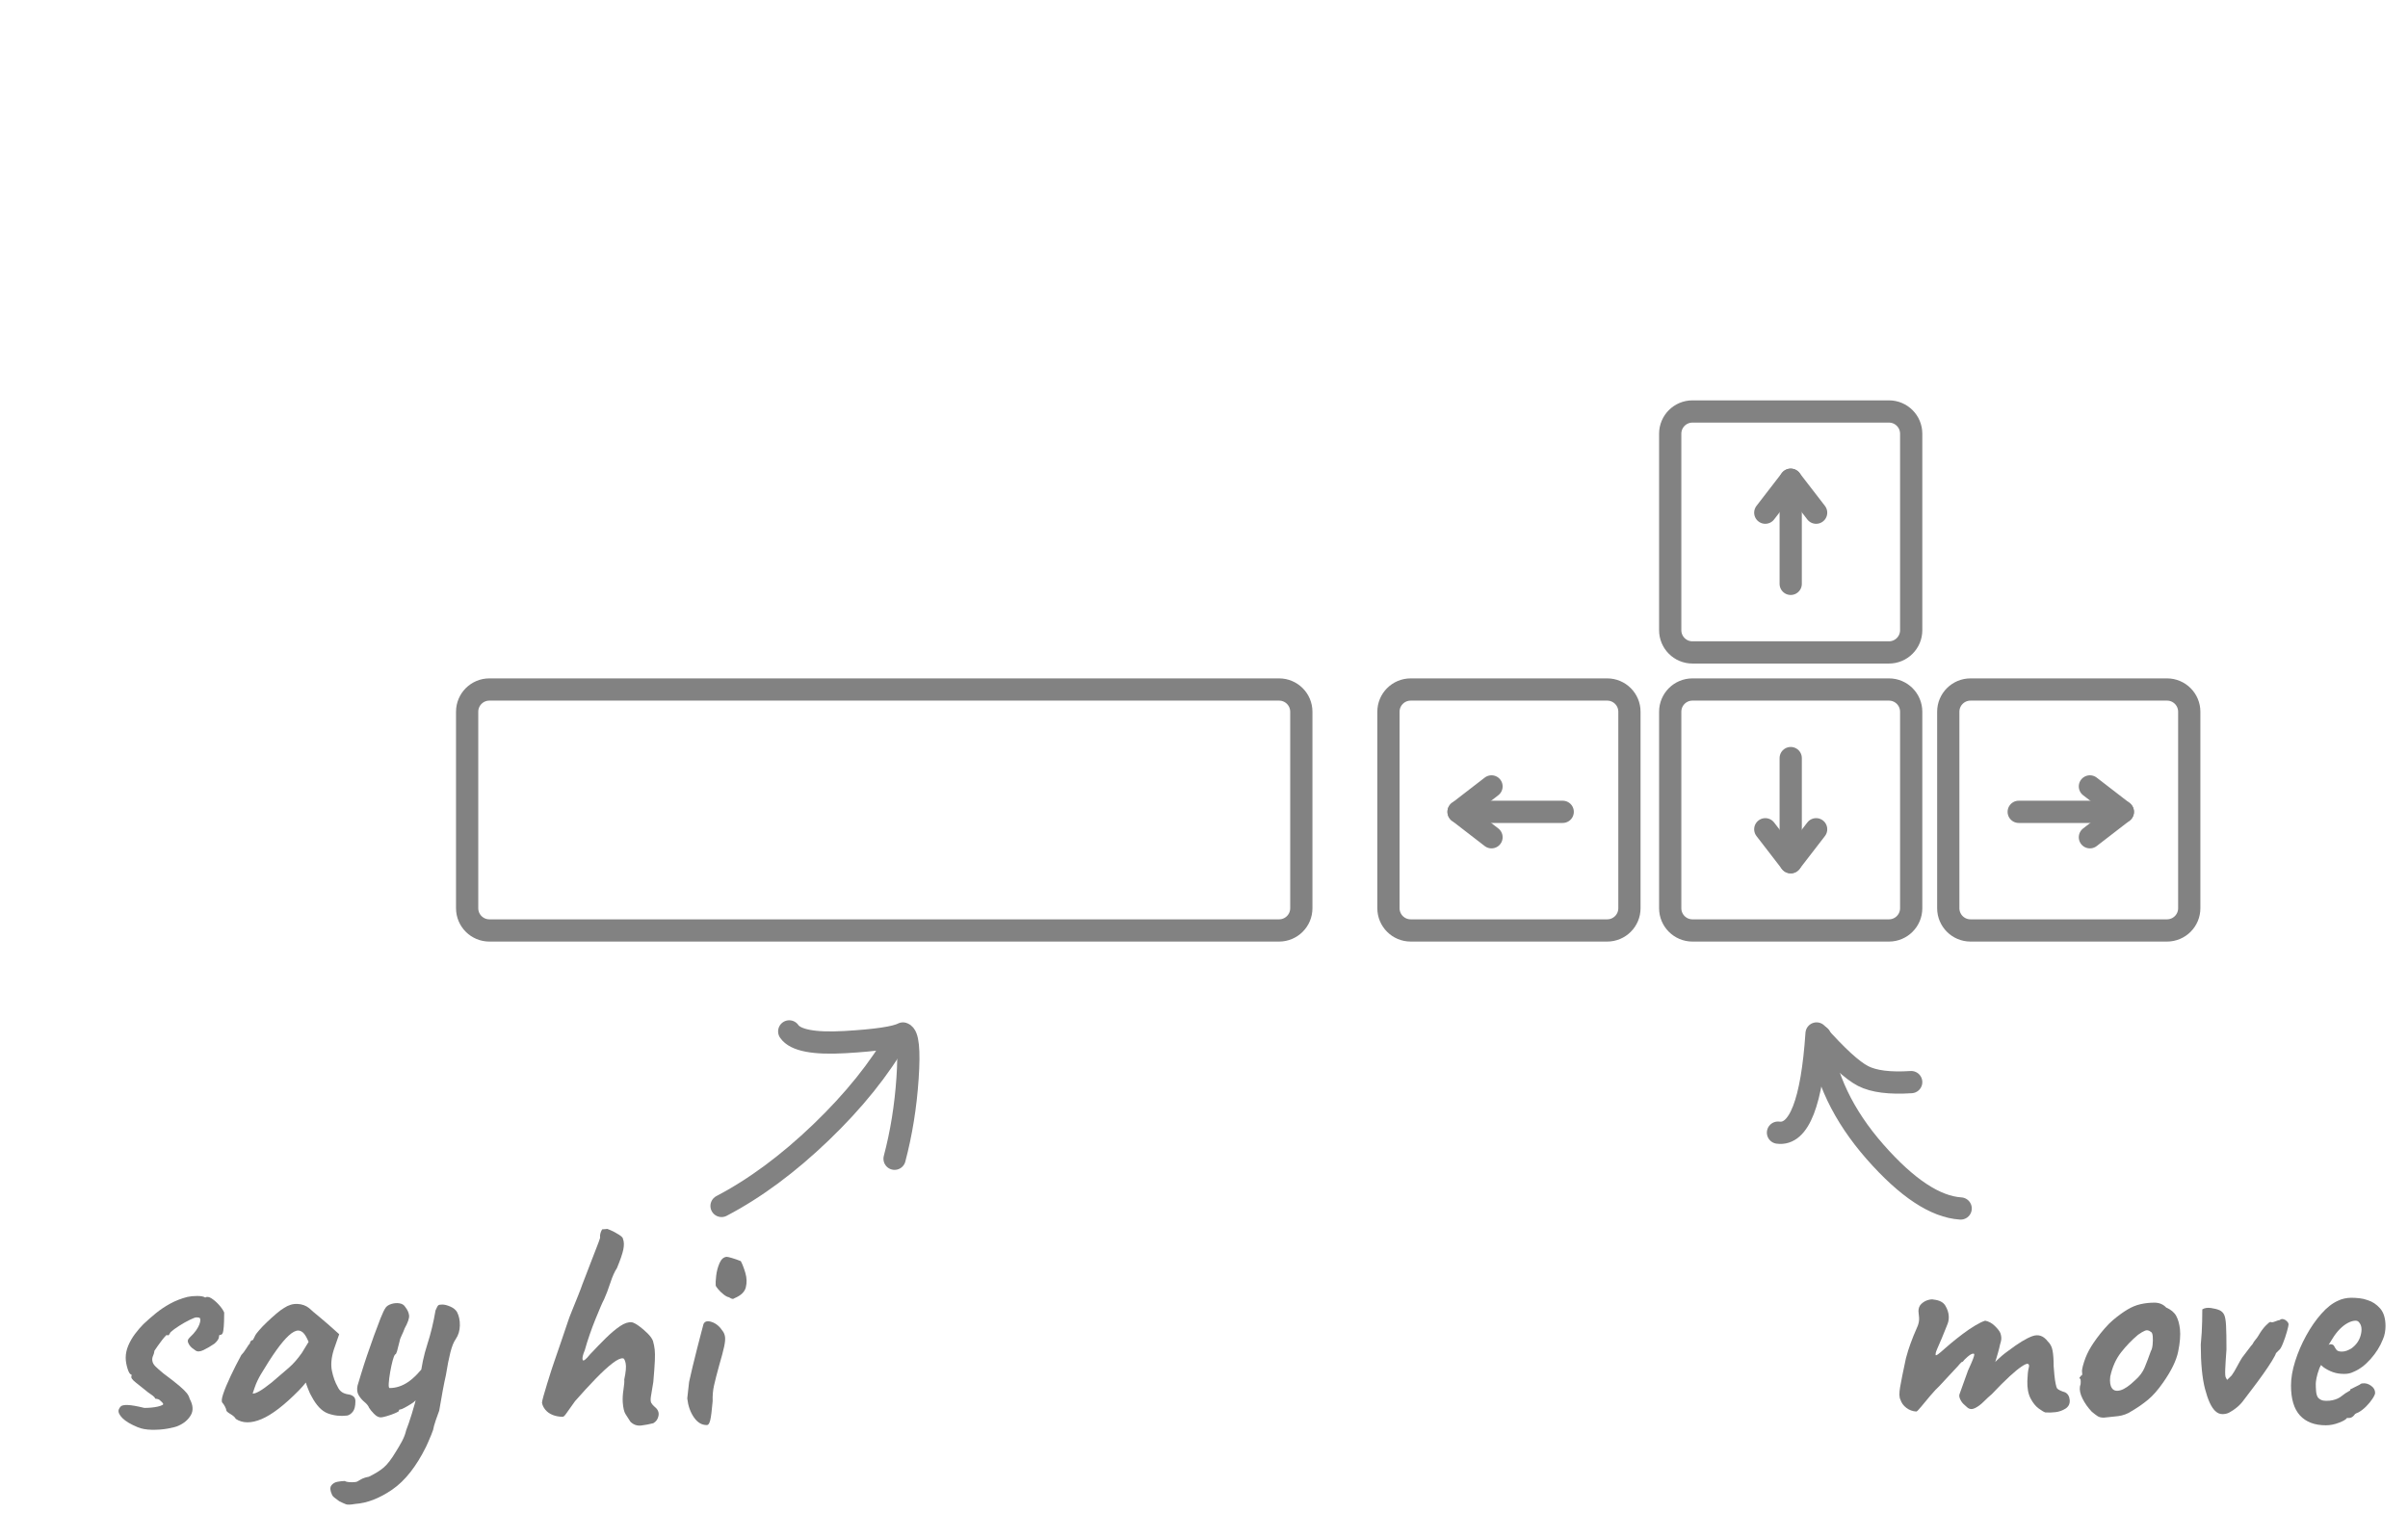
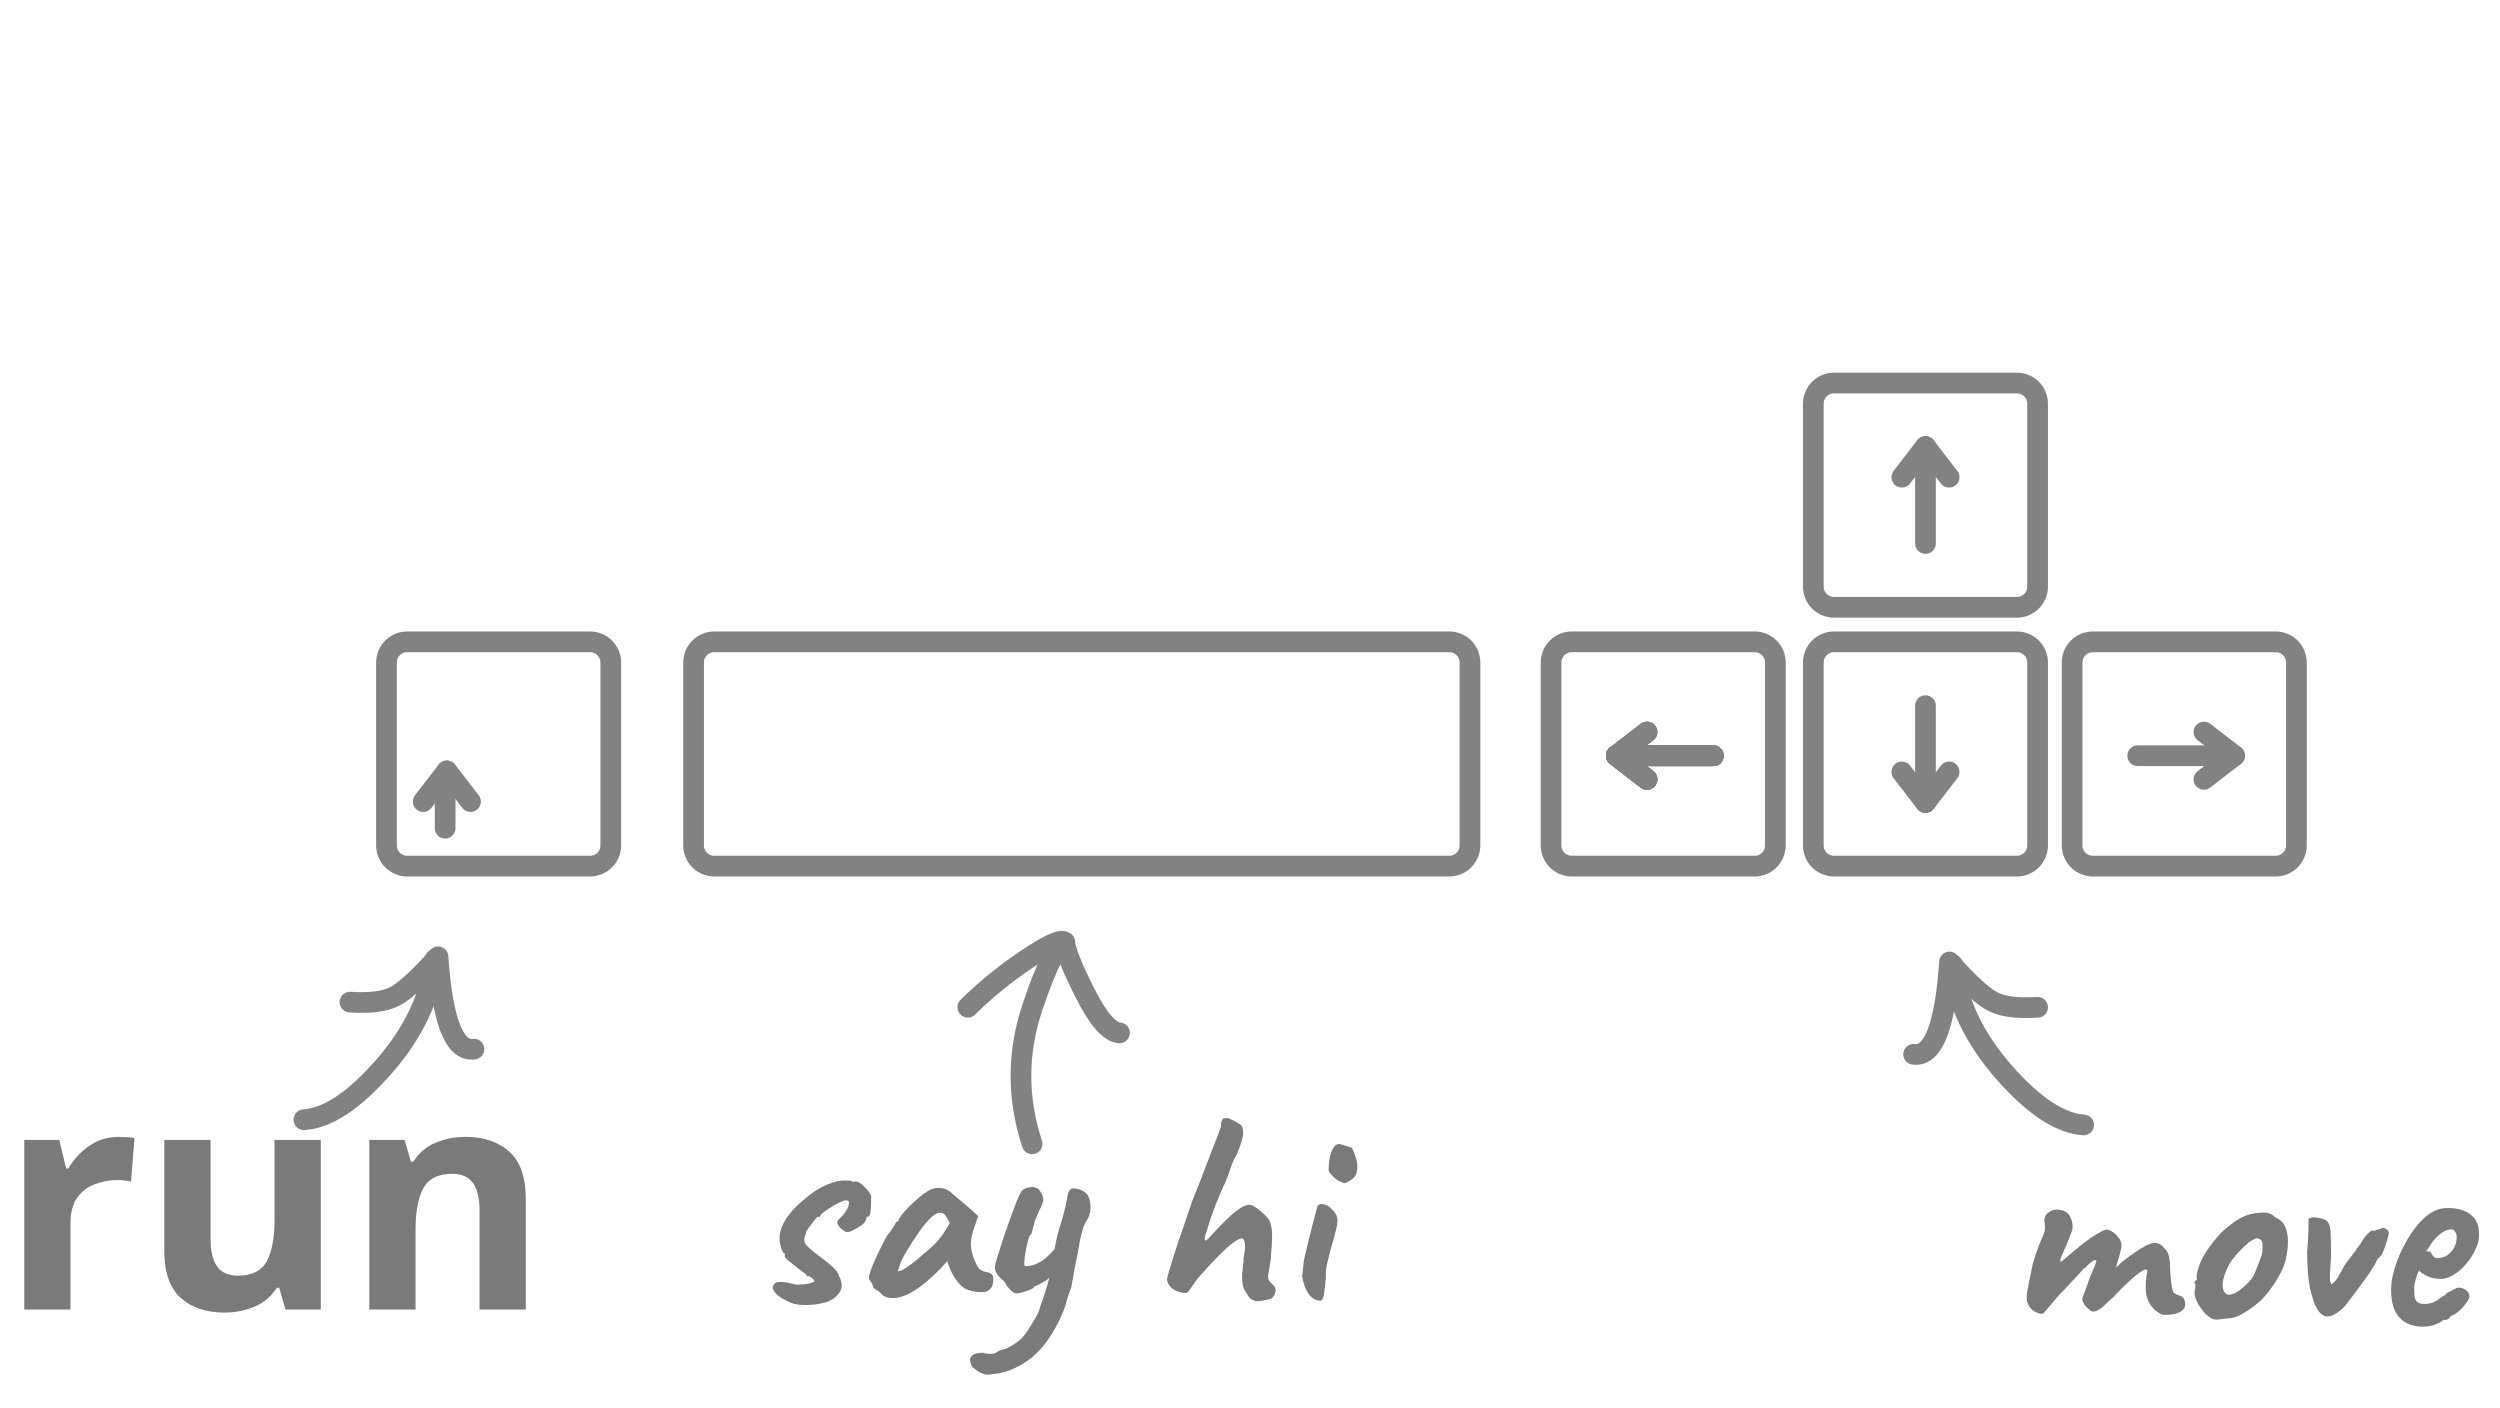
- <svg xmlns="http://www.w3.org/2000/svg" width="433px" height="272px" viewBox="0 0 433 272" version="1.1">
+ <svg xmlns="http://www.w3.org/2000/svg" width="483px" height="272px" viewBox="0 0 483 272" version="1.1">
  <g id="tutorial" stroke="none" stroke-width="1" fill="none" fill-rule="evenodd">
-     <g id="move" transform="translate(341.5467, 233.3883)" fill="#7A7A7A" fill-rule="nonzero">
+     <g id="move" transform="translate(391.5467, 233.3883)" fill="#7A7A7A" fill-rule="nonzero">
      <path d="M26.25,20.625 C25.993,20.552 25.59,20.313 25.04,19.91 C24.49,19.507 24.004,18.902 23.582,18.095 C23.161,17.288 22.968,16.243 23.005,14.96 C23.042,13.86 23.124,13.081 23.253,12.623 C23.381,12.164 23.317,11.917 23.06,11.88 C22.877,11.843 22.51,12.008 21.96,12.375 C21.41,12.742 20.695,13.328 19.815,14.135 C18.935,14.942 17.872,16.005 16.625,17.325 C16.185,17.692 15.699,18.141 15.168,18.672 C14.636,19.204 14.104,19.598 13.572,19.855 C13.041,20.112 12.573,20.057 12.17,19.69 L11.62,19.195 C11.363,18.975 11.143,18.682 10.96,18.315 C10.777,17.948 10.722,17.637 10.795,17.38 L12.335,13.09 C12.775,12.137 13.078,11.44 13.242,11 C13.408,10.56 13.481,10.285 13.463,10.175 C13.444,10.065 13.343,10.028 13.16,10.065 C12.94,10.102 12.628,10.294 12.225,10.643 C11.822,10.991 11.547,11.275 11.4,11.495 C11.253,11.495 11.061,11.642 10.822,11.935 C10.584,12.228 10.355,12.485 10.135,12.705 C9.915,12.925 9.53,13.338 8.98,13.943 C8.43,14.547 7.843,15.18 7.22,15.84 C6.743,16.28 6.193,16.867 5.57,17.6 C4.947,18.333 4.397,18.993 3.92,19.58 C3.443,20.167 3.15,20.46 3.04,20.46 C2.38,20.423 1.784,20.203 1.252,19.8 C0.721,19.397 0.363,18.902 0.18,18.315 C-0.04,17.912 -0.058,17.169 0.125,16.087 C0.308,15.006 0.657,13.273 1.17,10.89 C1.317,10.34 1.454,9.863 1.583,9.46 C1.711,9.057 1.848,8.653 1.995,8.25 C2.142,7.847 2.316,7.388 2.518,6.875 C2.719,6.362 2.985,5.738 3.315,5.005 C3.498,4.492 3.572,4.006 3.535,3.547 C3.498,3.089 3.462,2.713 3.425,2.42 C3.425,1.87 3.599,1.43 3.947,1.1 C4.296,0.77 4.69,0.541 5.13,0.412 C5.57,0.284 5.918,0.257 6.175,0.33 C7.202,0.44 7.898,0.807 8.265,1.43 C8.632,2.053 8.833,2.658 8.87,3.245 C8.907,3.795 8.833,4.29 8.65,4.73 C8.467,5.17 8.32,5.537 8.21,5.83 L7.605,7.315 C7.238,8.158 6.973,8.773 6.808,9.158 C6.643,9.543 6.551,9.799 6.532,9.928 C6.514,10.056 6.505,10.175 6.505,10.285 C6.542,10.395 6.707,10.34 7,10.12 C7.293,9.9 7.651,9.598 8.072,9.213 C8.494,8.828 8.888,8.488 9.255,8.195 C9.915,7.645 10.621,7.086 11.373,6.518 C12.124,5.949 12.867,5.445 13.6,5.005 C14.333,4.565 14.938,4.272 15.415,4.125 C16.038,4.235 16.616,4.547 17.148,5.06 C17.679,5.573 18.018,6.013 18.165,6.38 C18.348,6.93 18.376,7.425 18.247,7.865 C18.119,8.305 18.018,8.708 17.945,9.075 C17.908,9.222 17.835,9.497 17.725,9.9 C17.615,10.303 17.505,10.679 17.395,11.027 C17.285,11.376 17.23,11.55 17.23,11.55 C17.23,11.55 17.34,11.44 17.56,11.22 C17.78,11 18.073,10.734 18.44,10.422 C18.807,10.111 19.173,9.827 19.54,9.57 C21.373,8.177 22.831,7.287 23.913,6.902 C24.994,6.518 25.92,6.838 26.69,7.865 C27.13,8.268 27.414,8.818 27.543,9.515 C27.671,10.212 27.735,11.147 27.735,12.32 C27.772,12.797 27.817,13.328 27.872,13.915 C27.927,14.502 28.001,15.015 28.093,15.455 C28.184,15.895 28.267,16.17 28.34,16.28 C28.45,16.427 28.652,16.564 28.945,16.692 C29.238,16.821 29.513,16.922 29.77,16.995 C30.283,17.252 30.567,17.719 30.622,18.398 C30.677,19.076 30.412,19.598 29.825,19.965 C29.275,20.295 28.698,20.497 28.093,20.57 C27.488,20.643 26.873,20.662 26.25,20.625 Z" id="m" />
      <path d="M36.755,21.56 C36.278,21.56 35.903,21.468 35.627,21.285 C35.352,21.102 35.013,20.845 34.61,20.515 C33.913,19.782 33.354,18.993 32.932,18.15 C32.511,17.307 32.355,16.573 32.465,15.95 C32.575,15.657 32.621,15.373 32.602,15.098 C32.584,14.822 32.575,14.685 32.575,14.685 C32.392,14.502 32.337,14.383 32.41,14.328 C32.483,14.273 32.557,14.172 32.63,14.025 C32.85,14.025 32.923,13.823 32.85,13.42 C32.777,13.127 32.896,12.494 33.208,11.523 C33.519,10.551 33.95,9.625 34.5,8.745 C34.72,8.378 35.05,7.893 35.49,7.287 C35.93,6.683 36.416,6.077 36.947,5.473 C37.479,4.867 37.965,4.382 38.405,4.015 C39.322,3.245 40.174,2.622 40.962,2.145 C41.751,1.668 42.548,1.338 43.355,1.155 C44.162,0.972 44.996,0.88 45.858,0.88 C46.719,0.88 47.425,1.173 47.975,1.76 C48.818,2.127 49.414,2.622 49.763,3.245 C50.111,3.868 50.34,4.675 50.45,5.665 C50.56,6.765 50.45,8.113 50.12,9.707 C49.79,11.303 48.892,13.145 47.425,15.235 C46.508,16.555 45.61,17.582 44.73,18.315 C43.85,19.048 42.878,19.727 41.815,20.35 C41.045,20.863 40.22,21.175 39.34,21.285 C38.46,21.395 37.598,21.487 36.755,21.56 Z M42.365,14.85 C43.172,14.153 43.749,13.383 44.097,12.54 C44.446,11.697 44.822,10.707 45.225,9.57 C45.372,9.35 45.472,8.983 45.528,8.47 C45.583,7.957 45.592,7.452 45.555,6.957 C45.518,6.463 45.39,6.178 45.17,6.105 C44.84,5.848 44.51,5.784 44.18,5.912 C43.85,6.041 43.428,6.288 42.915,6.655 C41.815,7.572 40.797,8.626 39.862,9.818 C38.928,11.009 38.277,12.467 37.91,14.19 C37.8,15.107 37.901,15.794 38.212,16.253 C38.524,16.711 39.038,16.839 39.752,16.637 C40.468,16.436 41.338,15.84 42.365,14.85 Z" id="o" />
      <path d="M59.525,20.515 C59.158,20.772 58.709,20.909 58.178,20.927 C57.646,20.946 57.178,20.753 56.775,20.35 C56.078,19.69 55.473,18.379 54.96,16.418 C54.447,14.456 54.19,11.788 54.19,8.415 C54.337,6.912 54.419,5.518 54.438,4.235 C54.456,2.952 54.465,2.237 54.465,2.09 C54.868,1.833 55.391,1.751 56.032,1.843 C56.674,1.934 57.197,2.072 57.6,2.255 C57.967,2.438 58.236,2.713 58.407,3.08 C58.578,3.447 58.688,4.098 58.737,5.032 C58.786,5.968 58.81,7.388 58.81,9.295 C58.7,10.762 58.627,11.935 58.59,12.815 C58.553,13.695 58.59,14.208 58.7,14.355 C58.847,14.612 58.92,14.749 58.92,14.768 C58.92,14.786 59.195,14.52 59.745,13.97 C60.038,13.567 60.359,13.035 60.708,12.375 C61.056,11.715 61.358,11.183 61.615,10.78 C62.018,10.267 62.394,9.772 62.742,9.295 C63.091,8.818 63.338,8.507 63.485,8.36 C63.632,8.067 63.815,7.792 64.035,7.535 C64.255,7.278 64.438,7.022 64.585,6.765 C64.988,6.068 65.41,5.491 65.85,5.032 C66.29,4.574 66.583,4.345 66.73,4.345 C66.877,4.455 67.152,4.428 67.555,4.263 C67.958,4.098 68.233,4.015 68.38,4.015 C68.637,3.758 68.985,3.758 69.425,4.015 C69.572,4.125 69.7,4.244 69.81,4.372 C69.92,4.501 69.975,4.638 69.975,4.785 C69.975,4.968 69.874,5.418 69.672,6.133 C69.471,6.848 69.233,7.544 68.957,8.223 C68.683,8.901 68.453,9.295 68.27,9.405 C68.27,9.405 68.215,9.46 68.105,9.57 C67.995,9.68 67.867,9.808 67.72,9.955 C67.647,10.212 67.401,10.681 66.983,11.364 C66.564,12.046 66.051,12.816 65.443,13.674 C64.834,14.531 64.218,15.369 63.595,16.186 C62.972,17.004 62.422,17.728 61.945,18.36 C61.578,18.88 61.157,19.332 60.68,19.718 C60.203,20.102 59.818,20.368 59.525,20.515 Z" id="v" />
      <path d="M76.685,22.935 C74.668,22.935 73.119,22.348 72.037,21.175 C70.956,20.002 70.415,18.205 70.415,15.785 C70.415,14.465 70.662,13.017 71.157,11.44 C71.653,9.863 72.312,8.323 73.138,6.82 C73.963,5.317 74.87,4.006 75.86,2.888 C76.85,1.769 77.84,0.99 78.83,0.55 C79.197,0.367 79.591,0.229 80.013,0.138 C80.434,0.046 80.847,0 81.25,0 C81.69,0 82.176,0.028 82.707,0.083 C83.239,0.138 83.743,0.257 84.22,0.44 C85.063,0.697 85.806,1.192 86.448,1.925 C87.089,2.658 87.41,3.722 87.41,5.115 C87.41,5.482 87.373,5.876 87.3,6.298 C87.227,6.719 87.098,7.132 86.915,7.535 C86.438,8.745 85.714,9.9 84.743,11 C83.771,12.1 82.753,12.87 81.69,13.31 C81.397,13.457 81.112,13.557 80.838,13.613 C80.562,13.668 80.278,13.695 79.985,13.695 C79.215,13.695 78.528,13.585 77.922,13.365 C77.317,13.145 76.758,12.852 76.245,12.485 L75.805,12.1 L75.53,12.65 C75.273,13.347 75.099,13.933 75.007,14.41 C74.916,14.887 74.87,15.235 74.87,15.455 C74.87,15.895 74.888,16.344 74.925,16.802 C74.962,17.261 75.072,17.637 75.255,17.93 C75.402,18.113 75.594,18.26 75.832,18.37 C76.071,18.48 76.373,18.535 76.74,18.535 C76.96,18.535 77.171,18.526 77.373,18.508 C77.574,18.489 77.748,18.462 77.895,18.425 C78.555,18.278 79.096,18.031 79.517,17.683 C79.939,17.334 80.388,17.032 80.865,16.775 L81.085,16.665 L81.03,16.5 C81.653,16.17 82.075,15.959 82.295,15.867 C82.515,15.776 82.68,15.693 82.79,15.62 C82.937,15.473 83.102,15.4 83.285,15.4 C83.798,15.327 84.302,15.464 84.797,15.812 C85.293,16.161 85.54,16.592 85.54,17.105 C85.54,17.325 85.384,17.673 85.073,18.15 C84.761,18.627 84.376,19.094 83.918,19.552 C83.459,20.011 82.992,20.368 82.515,20.625 C82.405,20.662 82.295,20.707 82.185,20.762 C82.075,20.817 81.965,20.882 81.855,20.955 L81.91,20.955 C81.58,21.395 81.25,21.615 80.92,21.615 L80.48,21.615 C80.333,21.872 79.857,22.156 79.05,22.468 C78.243,22.779 77.455,22.935 76.685,22.935 Z M79.545,9.68 C79.875,9.68 80.177,9.625 80.453,9.515 C80.728,9.405 80.993,9.277 81.25,9.13 C82.13,8.507 82.698,7.7 82.955,6.71 C83.212,5.72 83.12,4.968 82.68,4.455 C82.607,4.345 82.515,4.263 82.405,4.207 C82.295,4.152 82.167,4.125 82.02,4.125 C81.617,4.125 81.168,4.253 80.672,4.51 C80.177,4.767 79.692,5.133 79.215,5.61 C78.738,6.087 78.298,6.655 77.895,7.315 L77.18,8.47 C77.253,8.433 77.317,8.406 77.373,8.387 C77.427,8.369 77.473,8.36 77.51,8.36 C77.84,8.36 78.06,8.47 78.17,8.69 C78.28,8.91 78.418,9.13 78.582,9.35 C78.748,9.57 79.068,9.68 79.545,9.68 Z" id="e" />
    </g>
-     <g id="say-hi" transform="translate(21.31158, 220.9958)" fill="#7A7A7A" fill-rule="nonzero">
+     <g id="say-hi" transform="translate(149.3116, 215.9958)" fill="#7A7A7A" fill-rule="nonzero">
      <path d="M3.437,35.667 C2.19,35.154 1.283,34.613 0.714,34.045 C0.146,33.477 -0.083,32.972 0.027,32.532 C0.1,32.312 0.228,32.111 0.412,31.927 C0.595,31.744 1.008,31.662 1.649,31.68 C2.291,31.698 3.29,31.872 4.647,32.203 C5.05,32.203 5.453,32.184 5.857,32.148 C6.26,32.111 6.636,32.056 6.984,31.983 C7.333,31.909 7.617,31.817 7.837,31.707 C8.02,31.634 8.075,31.533 8.002,31.405 C7.928,31.277 7.8,31.139 7.617,30.992 C7.47,30.809 7.305,30.69 7.122,30.635 C6.938,30.58 6.773,30.552 6.627,30.552 C6.553,30.369 6.398,30.186 6.159,30.003 C5.921,29.819 5.637,29.617 5.307,29.398 C4.5,28.738 3.767,28.151 3.107,27.637 C2.447,27.124 2.19,26.739 2.337,26.483 C2.337,26.336 2.337,26.253 2.337,26.235 C2.337,26.217 2.337,26.207 2.337,26.207 C2.08,26.207 1.842,25.85 1.622,25.135 C1.402,24.42 1.292,23.769 1.292,23.183 C1.292,22.449 1.448,21.716 1.759,20.983 C2.071,20.249 2.474,19.552 2.969,18.892 C3.464,18.233 3.968,17.646 4.482,17.133 C5.178,16.473 5.921,15.822 6.709,15.18 C7.498,14.538 8.359,13.961 9.294,13.447 C10.229,12.934 11.265,12.531 12.402,12.238 C12.915,12.127 13.502,12.072 14.162,12.072 C14.822,12.072 15.298,12.164 15.592,12.348 C15.885,12.164 16.252,12.21 16.692,12.485 C17.132,12.76 17.572,13.136 18.012,13.613 C18.452,14.089 18.782,14.566 19.002,15.043 C19.002,15.482 18.993,16.023 18.974,16.665 C18.956,17.307 18.91,17.866 18.837,18.343 C18.763,18.819 18.598,19.058 18.342,19.058 C18.342,19.058 18.296,19.067 18.204,19.085 C18.113,19.103 18.067,19.204 18.067,19.387 C18.067,19.754 17.792,20.176 17.242,20.652 C16.545,21.129 15.885,21.514 15.262,21.808 C14.638,22.101 14.162,22.119 13.832,21.863 C13.612,21.716 13.41,21.569 13.227,21.422 C13.043,21.276 12.878,21.093 12.732,20.872 C12.732,20.872 12.686,20.79 12.594,20.625 C12.503,20.46 12.457,20.304 12.457,20.157 C12.457,20.011 12.512,19.873 12.622,19.745 C12.732,19.617 12.787,19.552 12.787,19.552 C13.3,19.076 13.694,18.636 13.969,18.233 C14.244,17.829 14.437,17.472 14.547,17.16 C14.657,16.848 14.712,16.601 14.712,16.418 C14.712,16.198 14.666,16.06 14.574,16.005 C14.483,15.95 14.29,15.922 13.997,15.922 C13.813,15.922 13.419,16.069 12.814,16.363 C12.209,16.656 11.577,17.013 10.917,17.435 C10.257,17.857 9.743,18.233 9.377,18.562 C9.23,18.819 9.129,18.984 9.074,19.058 C9.019,19.131 8.918,19.168 8.772,19.168 C8.772,19.021 8.68,19.039 8.497,19.223 C8.313,19.406 8.093,19.663 7.837,19.992 C7.58,20.323 7.323,20.671 7.067,21.038 C6.81,21.404 6.608,21.698 6.462,21.918 C6.425,22.247 6.343,22.55 6.214,22.825 C6.086,23.1 6.04,23.384 6.077,23.677 C6.113,24.044 6.297,24.392 6.627,24.723 C6.957,25.052 7.433,25.474 8.057,25.988 C9.34,26.941 10.303,27.692 10.944,28.242 C11.586,28.793 12.035,29.233 12.292,29.562 C12.548,29.892 12.713,30.223 12.787,30.552 C13.41,31.689 13.483,32.67 13.007,33.495 C12.53,34.32 11.797,34.953 10.807,35.392 C10.44,35.576 9.798,35.75 8.882,35.915 C7.965,36.08 7.003,36.153 5.994,36.135 C4.986,36.117 4.133,35.961 3.437,35.667 Z" id="s" />
      <path d="M21.092,34.182 C20.945,33.889 20.624,33.596 20.129,33.303 C19.634,33.009 19.387,32.789 19.387,32.642 C19.387,32.496 19.304,32.267 19.139,31.955 C18.974,31.643 18.818,31.414 18.672,31.267 C18.488,31.047 18.543,30.507 18.837,29.645 C19.13,28.783 19.57,27.729 20.157,26.483 C20.743,25.236 21.385,23.971 22.082,22.688 C22.375,22.394 22.668,22.009 22.962,21.532 C23.255,21.056 23.475,20.744 23.622,20.598 C23.622,20.451 23.677,20.313 23.787,20.185 C23.897,20.057 24.025,19.992 24.172,19.992 L24.612,19.113 C24.685,18.966 24.911,18.672 25.289,18.233 C25.666,17.793 26.134,17.307 26.691,16.775 C27.248,16.243 27.809,15.737 28.372,15.257 C28.936,14.777 29.406,14.431 29.782,14.217 C30.552,13.704 31.349,13.466 32.174,13.502 C32.999,13.539 33.705,13.796 34.292,14.273 C34.402,14.383 34.649,14.602 35.034,14.932 C35.419,15.262 35.859,15.629 36.354,16.032 C36.849,16.436 37.28,16.802 37.647,17.133 L39.682,18.948 L38.724,21.698 C38.262,23.164 38.146,24.448 38.376,25.547 C38.605,26.648 38.948,27.601 39.407,28.407 C39.59,28.811 39.838,29.122 40.149,29.343 C40.461,29.562 40.873,29.709 41.387,29.782 C41.68,29.819 41.955,29.929 42.212,30.113 C42.468,30.296 42.597,30.589 42.597,30.992 C42.597,31.872 42.441,32.505 42.129,32.89 C41.818,33.275 41.478,33.504 41.112,33.578 C39.902,33.724 38.747,33.596 37.647,33.193 C36.547,32.789 35.557,31.744 34.677,30.058 C34.53,29.837 34.338,29.425 34.099,28.82 C33.861,28.215 33.723,27.821 33.687,27.637 C33.54,27.821 33.348,28.05 33.109,28.325 C32.871,28.6 32.642,28.848 32.422,29.067 C29.818,31.707 27.586,33.422 25.726,34.21 C23.865,34.998 22.32,34.989 21.092,34.182 Z M24.117,29.617 C24.373,29.654 24.777,29.517 25.327,29.205 C25.877,28.893 26.61,28.371 27.527,27.637 C28.773,26.574 29.8,25.694 30.607,24.997 C31.413,24.301 32.202,23.402 32.972,22.302 L34.182,20.323 C33.815,19.479 33.485,18.929 33.192,18.672 C32.898,18.416 32.605,18.288 32.312,18.288 C31.835,18.288 31.267,18.59 30.607,19.195 C29.947,19.8 29.204,20.68 28.379,21.835 C27.554,22.99 26.628,24.429 25.602,26.152 C25.125,26.959 24.758,27.738 24.502,28.49 C24.245,29.242 24.117,29.617 24.117,29.617 Z" id="a" />
      <path d="M42.542,49.472 C41.735,49.619 41.185,49.638 40.892,49.528 C40.598,49.417 40.195,49.234 39.682,48.977 C39.278,48.684 38.985,48.464 38.802,48.318 C38.618,48.171 38.49,48.024 38.417,47.877 C38.05,47.108 37.995,46.539 38.252,46.172 C38.508,45.806 38.884,45.577 39.379,45.485 C39.874,45.393 40.305,45.347 40.672,45.347 C40.928,45.494 41.359,45.568 41.964,45.568 C42.569,45.568 42.945,45.494 43.092,45.347 C43.092,45.347 43.266,45.247 43.614,45.045 C43.963,44.843 44.43,44.688 45.017,44.578 C46.153,44.028 47.052,43.468 47.712,42.9 C48.372,42.332 49.105,41.369 49.912,40.013 C50.242,39.499 50.59,38.903 50.957,38.225 C51.323,37.547 51.58,36.877 51.727,36.218 C52.02,35.484 52.359,34.494 52.744,33.248 C53.129,32.001 53.468,30.763 53.762,29.535 C54.055,28.307 54.22,27.381 54.257,26.758 C54.477,24.704 54.898,22.715 55.522,20.79 C56.145,18.865 56.64,16.821 57.007,14.658 C57.227,14.144 57.392,13.842 57.502,13.75 C57.612,13.658 57.85,13.613 58.217,13.613 C58.62,13.613 59.097,13.732 59.647,13.97 C60.197,14.208 60.6,14.529 60.857,14.932 C61.223,15.629 61.398,16.445 61.379,17.38 C61.361,18.315 61.113,19.131 60.637,19.828 C60.27,20.341 59.949,21.138 59.674,22.22 C59.399,23.302 59.133,24.649 58.877,26.262 C58.693,27.069 58.501,28.013 58.299,29.095 C58.098,30.177 57.887,31.378 57.667,32.697 C57.52,33.064 57.318,33.623 57.062,34.375 C56.805,35.127 56.64,35.722 56.567,36.163 C56.53,36.309 56.42,36.602 56.237,37.042 C56.053,37.483 55.87,37.913 55.687,38.335 C55.503,38.757 55.375,39.041 55.302,39.188 C53.542,42.744 51.516,45.311 49.224,46.888 C46.933,48.464 44.705,49.326 42.542,49.472 Z M47.162,33.907 C46.758,33.907 46.346,33.688 45.924,33.248 C45.503,32.807 45.218,32.459 45.072,32.203 C44.925,31.836 44.65,31.488 44.247,31.157 C43.843,30.828 43.495,30.424 43.202,29.948 C42.908,29.471 42.835,28.884 42.982,28.188 C43.128,27.711 43.348,26.987 43.642,26.015 C43.935,25.043 44.283,23.962 44.687,22.77 C45.09,21.578 45.504,20.399 45.929,19.231 C46.353,18.063 46.747,17.018 47.111,16.096 C47.475,15.174 47.785,14.529 48.042,14.162 C48.262,13.869 48.61,13.649 49.087,13.502 C49.563,13.356 50.04,13.319 50.517,13.393 C50.993,13.466 51.342,13.686 51.562,14.053 C51.965,14.566 52.194,15.07 52.249,15.565 C52.304,16.06 52.038,16.839 51.452,17.902 C51.305,18.306 51.122,18.737 50.902,19.195 C50.682,19.653 50.572,19.956 50.572,20.102 C50.535,20.176 50.471,20.423 50.379,20.845 C50.288,21.267 50.187,21.661 50.077,22.027 C49.967,22.394 49.857,22.578 49.747,22.578 C49.6,22.724 49.445,23.108 49.282,23.728 C49.119,24.349 48.973,25.036 48.842,25.791 C48.712,26.545 48.628,27.207 48.592,27.775 C48.555,28.343 48.61,28.628 48.757,28.628 C49.893,28.628 50.993,28.27 52.057,27.555 C53.12,26.84 54.275,25.639 55.522,23.953 L56.017,29.122 C55.503,29.379 55.027,29.645 54.587,29.92 C54.147,30.195 53.743,30.516 53.377,30.883 C53.267,31.029 53.01,31.231 52.607,31.488 C52.203,31.744 51.809,31.973 51.424,32.175 C51.039,32.377 50.792,32.477 50.682,32.477 C50.682,32.477 50.636,32.487 50.544,32.505 C50.453,32.523 50.407,32.606 50.407,32.752 C50.407,32.826 50.168,32.963 49.692,33.165 C49.215,33.367 48.72,33.541 48.207,33.688 C47.693,33.834 47.345,33.907 47.162,33.907 Z" id="y" />
      <path d="M96.167,34.953 C95.47,35.136 94.746,35.273 93.994,35.365 C93.243,35.457 92.592,35.227 92.042,34.678 C91.712,34.164 91.418,33.706 91.162,33.303 C90.905,32.899 90.74,32.184 90.667,31.157 C90.63,30.461 90.676,29.7 90.804,28.875 C90.933,28.05 90.978,27.454 90.942,27.087 C91.235,25.731 91.318,24.759 91.189,24.172 C91.061,23.586 90.905,23.293 90.722,23.293 C90.318,23.219 89.686,23.512 88.824,24.172 C87.963,24.832 86.954,25.758 85.799,26.95 C84.644,28.142 83.407,29.489 82.087,30.992 C81.39,31.946 80.888,32.652 80.58,33.11 C80.272,33.568 80.041,33.797 79.887,33.797 C79.227,33.797 78.622,33.688 78.072,33.468 C77.522,33.248 77.082,32.936 76.752,32.532 C76.422,32.129 76.22,31.707 76.147,31.267 C76.147,31.121 76.235,30.727 76.411,30.085 C76.586,29.443 76.806,28.701 77.071,27.858 C77.335,27.014 77.581,26.226 77.811,25.492 C78.04,24.759 78.212,24.246 78.326,23.953 C78.67,22.999 79.071,21.835 79.529,20.46 C79.988,19.085 80.4,17.866 80.767,16.802 C80.913,16.326 81.17,15.638 81.537,14.74 C81.903,13.842 82.27,12.934 82.637,12.018 C83.003,11.101 83.26,10.422 83.407,9.982 C83.517,9.689 83.718,9.167 84.012,8.415 C84.305,7.663 84.626,6.829 84.974,5.912 C85.323,4.996 85.653,4.143 85.964,3.355 C86.276,2.567 86.487,1.989 86.597,1.623 C86.56,1.292 86.588,0.99 86.679,0.715 C86.771,0.44 86.872,0.229 86.982,0.083 C87.128,0.083 87.293,0.073 87.477,0.055 C87.66,0.037 87.752,0.028 87.752,0.028 C87.752,-0.046 87.999,0.028 88.494,0.247 C88.989,0.468 89.484,0.733 89.979,1.045 C90.474,1.357 90.722,1.623 90.722,1.843 C90.905,2.319 90.923,2.933 90.777,3.685 C90.63,4.437 90.245,5.564 89.622,7.067 C89.218,7.654 88.824,8.534 88.439,9.707 C88.054,10.881 87.678,11.871 87.312,12.678 C87.165,12.934 86.955,13.383 86.683,14.023 C86.41,14.663 86.098,15.415 85.748,16.278 C85.397,17.141 85.057,18.049 84.727,19.003 C84.397,19.956 84.103,20.891 83.847,21.808 C83.48,22.688 83.352,23.274 83.462,23.567 C83.572,23.861 84.012,23.531 84.782,22.578 C85.808,21.477 86.771,20.488 87.669,19.608 C88.568,18.727 89.411,18.022 90.199,17.49 C90.988,16.958 91.693,16.729 92.317,16.802 C92.647,16.876 93.075,17.104 93.601,17.487 C94.127,17.869 94.64,18.309 95.141,18.807 C95.641,19.304 95.965,19.764 96.112,20.188 C96.258,20.718 96.359,21.221 96.414,21.698 C96.469,22.174 96.478,22.843 96.442,23.705 C96.405,24.567 96.313,25.841 96.167,27.527 C95.947,28.774 95.8,29.663 95.727,30.195 C95.653,30.727 95.681,31.102 95.809,31.323 C95.938,31.543 96.148,31.781 96.442,32.038 C96.992,32.477 97.212,33 97.102,33.605 C96.992,34.21 96.68,34.659 96.167,34.953 Z" id="h" />
      <path d="M105.737,35.282 C104.857,35.282 104.096,34.815 103.454,33.88 C102.813,32.945 102.418,31.817 102.272,30.497 C102.308,30.204 102.354,29.782 102.409,29.233 C102.464,28.683 102.528,28.114 102.602,27.527 C102.748,26.831 102.955,25.933 103.22,24.834 C103.486,23.735 103.761,22.625 104.045,21.506 C104.33,20.387 104.582,19.415 104.802,18.59 C105.022,17.765 105.15,17.279 105.187,17.133 C105.407,16.619 105.902,16.491 106.672,16.747 C107.442,17.004 108.102,17.554 108.652,18.398 C108.872,18.691 109.009,19.039 109.064,19.442 C109.119,19.846 109.064,20.433 108.899,21.203 C108.734,21.973 108.432,23.109 107.992,24.613 C107.588,26.079 107.286,27.262 107.084,28.16 C106.883,29.058 106.8,30.003 106.837,30.992 C106.69,32.679 106.543,33.825 106.397,34.43 C106.25,35.035 106.03,35.319 105.737,35.282 Z M110.797,12.457 C110.65,12.568 110.513,12.613 110.384,12.595 C110.256,12.577 110.045,12.477 109.752,12.297 C109.495,12.261 109.174,12.091 108.789,11.786 C108.404,11.482 108.074,11.16 107.799,10.82 C107.524,10.48 107.387,10.274 107.387,10.203 C107.35,9.836 107.378,9.249 107.469,8.443 C107.561,7.636 107.763,6.875 108.074,6.16 C108.386,5.445 108.817,5.069 109.367,5.032 C109.513,5.032 109.834,5.106 110.329,5.253 C110.824,5.399 111.347,5.582 111.897,5.803 C112.19,6.353 112.465,7.067 112.722,7.947 C112.978,8.828 113.006,9.68 112.804,10.505 C112.603,11.33 111.933,11.981 110.797,12.457 Z" id="i" />
    </g>
-     <rect id="Rectangle" stroke="#828282" stroke-width="4" x="300.333" y="74" width="43.333" height="43.333" rx="4" />
-     <rect id="Rectangle" stroke="#828282" stroke-width="4" x="249.667" y="124" width="43.333" height="43.333" rx="4" />
-     <rect id="Rectangle" stroke="#828282" stroke-width="4" x="84" y="124" width="150" height="43.333" rx="4" />
-     <rect id="Rectangle" stroke="#828282" stroke-width="4" x="300.333" y="124" width="43.333" height="43.333" rx="4" />
+     <rect id="Rectangle" stroke="#828282" stroke-width="4" x="350.333" y="74" width="43.333" height="43.333" rx="4" />
+     <rect id="Rectangle" stroke="#828282" stroke-width="4" x="299.667" y="124" width="43.333" height="43.333" rx="4" />
+     <rect id="Rectangle" stroke="#828282" stroke-width="4" x="74.667" y="124" width="43.333" height="43.333" rx="4" />
+     <rect id="Rectangle" stroke="#828282" stroke-width="4" x="134" y="124" width="150" height="43.333" rx="4" />
    <rect id="Rectangle" stroke="#828282" stroke-width="4" x="350.333" y="124" width="43.333" height="43.333" rx="4" />
-     <line x1="281" y1="146" x2="263.147" y2="146" id="Path-13" stroke="#828282" stroke-width="4" fill="#7A7A7A" stroke-linecap="round" stroke-linejoin="round" />
-     <line x1="268.199" y1="141.429" x2="262.275" y2="146" id="Path-13" stroke="#828282" stroke-width="4" fill="#7A7A7A" stroke-linecap="round" stroke-linejoin="round" />
-     <line x1="268.199" y1="150.571" x2="262.275" y2="146" id="Path-13" stroke="#828282" stroke-width="4" fill="#7A7A7A" stroke-linecap="round" stroke-linejoin="round" />
-     <line x1="380.853" y1="146" x2="363" y2="146" id="Path-13" stroke="#828282" stroke-width="4" fill="#7A7A7A" stroke-linecap="round" stroke-linejoin="round" transform="translate(371.9262, 146) rotate(-180) translate(-371.9262, -146) " />
-     <line x1="381.461" y1="146" x2="375.538" y2="150.571" id="Path-13" stroke="#828282" stroke-width="4" fill="#7A7A7A" stroke-linecap="round" stroke-linejoin="round" transform="translate(378.6313, 148.2857) rotate(-180) translate(-378.6313, -148.2857) " />
-     <line x1="381.461" y1="146" x2="375.538" y2="141.429" id="Path-13" stroke="#828282" stroke-width="4" fill="#7A7A7A" stroke-linecap="round" stroke-linejoin="round" transform="translate(378.6313, 143.7143) rotate(-180) translate(-378.6313, -143.7143) " />
-     <line x1="330.926" y1="96.074" x2="313.074" y2="96.074" id="Path-13" stroke="#828282" stroke-width="4" fill="#7A7A7A" stroke-linecap="round" stroke-linejoin="round" transform="translate(322, 96.07375) rotate(-270) translate(-322, -96.07375) " />
-     <line x1="327.116" y1="87.083" x2="321.192" y2="91.654" id="Path-13" stroke="#828282" stroke-width="4" fill="#7A7A7A" stroke-linecap="round" stroke-linejoin="round" transform="translate(324.2857, 89.36875) rotate(-270) translate(-324.2857, -89.36875) " />
-     <line x1="322.544" y1="91.654" x2="316.621" y2="87.083" id="Path-13" stroke="#828282" stroke-width="4" fill="#7A7A7A" stroke-linecap="round" stroke-linejoin="round" transform="translate(319.7143, 89.36875) rotate(-270) translate(-319.7143, -89.36875) " />
-     <line x1="330.926" y1="145.26" x2="313.074" y2="145.26" id="Path-13" stroke="#828282" stroke-width="4" fill="#7A7A7A" stroke-linecap="round" stroke-linejoin="round" transform="translate(322, 145.2596) rotate(-90) translate(-322, -145.2596) " />
-     <line x1="322.544" y1="149.679" x2="316.621" y2="154.25" id="Path-13" stroke="#828282" stroke-width="4" fill="#7A7A7A" stroke-linecap="round" stroke-linejoin="round" transform="translate(319.7143, 151.9646) rotate(-90) translate(-319.7143, -151.9646) " />
-     <line x1="327.116" y1="154.25" x2="321.192" y2="149.679" id="Path-13" stroke="#828282" stroke-width="4" fill="#7A7A7A" stroke-linecap="round" stroke-linejoin="round" transform="translate(324.2857, 151.9646) rotate(-90) translate(-324.2857, -151.9646) " />
-     <path d="M327.264,186.392 C328.148,193.717 331.447,200.633 337.162,207.14 C342.877,213.647 348.011,217.044 352.562,217.333" id="Path" stroke="#828282" stroke-width="4" stroke-linecap="round" stroke-linejoin="round" />
-     <path d="M343.667,194.606 C339.816,194.861 336.931,194.495 335.011,193.509 C333.091,192.522 330.304,189.972 326.651,185.861 C326.23,192.071 325.441,196.662 324.286,199.632 C323.13,202.602 321.607,203.955 319.714,203.692" id="Path" stroke="#828282" stroke-width="4" stroke-linecap="round" stroke-linejoin="round" />
-     <path d="M168.473,203.248 C161.999,201.486 154.666,200.688 146.473,200.854 C138.28,201.021 130.947,202.116 124.473,204.141" id="Path" stroke="#828282" stroke-width="4" stroke-linecap="round" stroke-linejoin="round" transform="translate(146.4728, 202.4871) scale(-1, 1) rotate(-135) translate(-146.4728, -202.4871) " />
-     <path d="M150.699,206.688 C150.342,204.775 152.253,201.957 156.432,198.235 C160.612,194.512 163.434,192.421 164.899,191.96 C165.331,191.135 163.635,189.051 159.81,185.709 C155.986,182.366 152.016,179.496 147.899,177.101" id="Path" stroke="#828282" stroke-width="4" stroke-linecap="round" stroke-linejoin="round" transform="translate(156.4323, 191.8941) scale(-1, 1) rotate(-135) translate(-156.4323, -191.8941) " />
+     <rect id="Rectangle" stroke="#828282" stroke-width="4" x="400.333" y="124" width="43.333" height="43.333" rx="4" />
+     <line x1="331" y1="146" x2="313.147" y2="146" id="Path-13" stroke="#828282" stroke-width="4" fill="#7A7A7A" stroke-linecap="round" stroke-linejoin="round" />
+     <line x1="331" y1="146" x2="313.147" y2="146" id="Path-13" stroke="#828282" stroke-width="4" fill="#7A7A7A" stroke-linecap="round" stroke-linejoin="round" />
+     <line x1="318.199" y1="141.429" x2="312.275" y2="146" id="Path-13" stroke="#828282" stroke-width="4" fill="#7A7A7A" stroke-linecap="round" stroke-linejoin="round" />
+     <line x1="318.199" y1="150.571" x2="312.275" y2="146" id="Path-13" stroke="#828282" stroke-width="4" fill="#7A7A7A" stroke-linecap="round" stroke-linejoin="round" />
+     <line x1="331" y1="146" x2="313.147" y2="146" id="Path-13" stroke="#828282" stroke-width="4" fill="#7A7A7A" stroke-linecap="round" stroke-linejoin="round" />
+     <line x1="318.199" y1="150.571" x2="312.275" y2="146" id="Path-13" stroke="#828282" stroke-width="4" fill="#7A7A7A" stroke-linecap="round" stroke-linejoin="round" />
+     <g id="Group" transform="translate(86.33333, 154.5737) rotate(-270) translate(-86.33333, -154.5737) translate(80.09292, 149.2404)" fill="#7A7A7A" stroke="#828282" stroke-linecap="round" stroke-linejoin="round" stroke-width="4">
+       <line x1="11.667" y1="5.667" x2="4.667" y2="5.667" id="Path-13" />
+       <line x1="6.532" y1="0.762" x2="0.609" y2="5.333" id="Path-13" />
+       <line x1="6.532" y1="9.905" x2="0.609" y2="5.333" id="Path-13" />
+     </g>
+     <line x1="331" y1="146" x2="313.147" y2="146" id="Path-13" stroke="#828282" stroke-width="4" fill="#7A7A7A" stroke-linecap="round" stroke-linejoin="round" />
+     <line x1="331" y1="146" x2="313.147" y2="146" id="Path-13" stroke="#828282" stroke-width="4" fill="#7A7A7A" stroke-linecap="round" stroke-linejoin="round" />
+     <line x1="318.199" y1="141.429" x2="312.275" y2="146" id="Path-13" stroke="#828282" stroke-width="4" fill="#7A7A7A" stroke-linecap="round" stroke-linejoin="round" />
+     <line x1="318.199" y1="150.571" x2="312.275" y2="146" id="Path-13" stroke="#828282" stroke-width="4" fill="#7A7A7A" stroke-linecap="round" stroke-linejoin="round" />
+     <line x1="331" y1="146" x2="313.147" y2="146" id="Path-13" stroke="#828282" stroke-width="4" fill="#7A7A7A" stroke-linecap="round" stroke-linejoin="round" />
+     <line x1="318.199" y1="150.571" x2="312.275" y2="146" id="Path-13" stroke="#828282" stroke-width="4" fill="#7A7A7A" stroke-linecap="round" stroke-linejoin="round" />
+     <line x1="331" y1="146" x2="313.147" y2="146" id="Path-13" stroke="#828282" stroke-width="4" fill="#7A7A7A" stroke-linecap="round" stroke-linejoin="round" />
+     <line x1="331" y1="146" x2="313.147" y2="146" id="Path-13" stroke="#828282" stroke-width="4" fill="#7A7A7A" stroke-linecap="round" stroke-linejoin="round" />
+     <line x1="318.199" y1="141.429" x2="312.275" y2="146" id="Path-13" stroke="#828282" stroke-width="4" fill="#7A7A7A" stroke-linecap="round" stroke-linejoin="round" />
+     <line x1="318.199" y1="150.571" x2="312.275" y2="146" id="Path-13" stroke="#828282" stroke-width="4" fill="#7A7A7A" stroke-linecap="round" stroke-linejoin="round" />
+     <line x1="331" y1="146" x2="313.147" y2="146" id="Path-13" stroke="#828282" stroke-width="4" fill="#7A7A7A" stroke-linecap="round" stroke-linejoin="round" />
+     <line x1="318.199" y1="150.571" x2="312.275" y2="146" id="Path-13" stroke="#828282" stroke-width="4" fill="#7A7A7A" stroke-linecap="round" stroke-linejoin="round" />
+     <line x1="430.853" y1="146" x2="413" y2="146" id="Path-13" stroke="#828282" stroke-width="4" fill="#7A7A7A" stroke-linecap="round" stroke-linejoin="round" transform="translate(421.9262, 146) rotate(-180) translate(-421.9262, -146) " />
+     <line x1="431.461" y1="146" x2="425.538" y2="150.571" id="Path-13" stroke="#828282" stroke-width="4" fill="#7A7A7A" stroke-linecap="round" stroke-linejoin="round" transform="translate(428.6313, 148.2857) rotate(-180) translate(-428.6313, -148.2857) " />
+     <line x1="431.461" y1="146" x2="425.538" y2="141.429" id="Path-13" stroke="#828282" stroke-width="4" fill="#7A7A7A" stroke-linecap="round" stroke-linejoin="round" transform="translate(428.6313, 143.7143) rotate(-180) translate(-428.6313, -143.7143) " />
+     <line x1="380.926" y1="96.074" x2="363.074" y2="96.074" id="Path-13" stroke="#828282" stroke-width="4" fill="#7A7A7A" stroke-linecap="round" stroke-linejoin="round" transform="translate(372, 96.07375) rotate(-270) translate(-372, -96.07375) " />
+     <line x1="377.116" y1="87.083" x2="371.192" y2="91.654" id="Path-13" stroke="#828282" stroke-width="4" fill="#7A7A7A" stroke-linecap="round" stroke-linejoin="round" transform="translate(374.2857, 89.36875) rotate(-270) translate(-374.2857, -89.36875) " />
+     <line x1="372.544" y1="91.654" x2="366.621" y2="87.083" id="Path-13" stroke="#828282" stroke-width="4" fill="#7A7A7A" stroke-linecap="round" stroke-linejoin="round" transform="translate(369.7143, 89.36875) rotate(-270) translate(-369.7143, -89.36875) " />
+     <line x1="380.926" y1="145.26" x2="363.074" y2="145.26" id="Path-13" stroke="#828282" stroke-width="4" fill="#7A7A7A" stroke-linecap="round" stroke-linejoin="round" transform="translate(372, 145.2596) rotate(-90) translate(-372, -145.2596) " />
+     <line x1="372.544" y1="149.679" x2="366.621" y2="154.25" id="Path-13" stroke="#828282" stroke-width="4" fill="#7A7A7A" stroke-linecap="round" stroke-linejoin="round" transform="translate(369.7143, 151.9646) rotate(-90) translate(-369.7143, -151.9646) " />
+     <line x1="377.116" y1="154.25" x2="371.192" y2="149.679" id="Path-13" stroke="#828282" stroke-width="4" fill="#7A7A7A" stroke-linecap="round" stroke-linejoin="round" transform="translate(374.2857, 151.9646) rotate(-90) translate(-374.2857, -151.9646) " />
+     <path d="M377.264,186.392 C378.148,193.717 381.447,200.633 387.162,207.14 C392.877,213.647 398.011,217.044 402.562,217.333" id="Path" stroke="#828282" stroke-width="4" stroke-linecap="round" stroke-linejoin="round" />
+     <path d="M393.667,194.606 C389.816,194.861 386.931,194.495 385.011,193.509 C383.091,192.522 380.304,189.972 376.651,185.861 C376.23,192.071 375.441,196.662 374.286,199.632 C373.13,202.602 371.607,203.955 369.714,203.692" id="Path" stroke="#828282" stroke-width="4" stroke-linecap="round" stroke-linejoin="round" />
+     <g id="Group-2" transform="translate(75.13836, 200.597) scale(1, -1) rotate(-180) translate(-75.13836, -200.597) translate(58.71429, 184.8607)" stroke="#828282" stroke-linecap="round" stroke-linejoin="round" stroke-width="4">
+       <path d="M7.55,0.532 C8.434,7.856 11.733,14.772 17.448,21.279 C23.163,27.786 28.296,31.184 32.848,31.473" id="Path" />
+       <path d="M23.952,8.745 C20.102,9.001 17.217,8.635 15.297,7.648 C13.377,6.661 10.59,4.112 6.937,1.0600324e-12 C6.515,6.211 5.727,10.801 4.571,13.771 C3.416,16.741 1.892,18.094 -3.35826101e-13,17.832" id="Path" />
+     </g>
+     <g id="Group-3" transform="translate(202.3591, 195.5382) scale(-1, 1) rotate(-60) translate(-202.3591, -195.5382) translate(181.7893, 175.4011)" stroke="#828282" stroke-linecap="round" stroke-linejoin="round" stroke-width="4">
+       <path d="M35.093,24.004 C35.575,22.503 31.252,21.485 22.124,20.95 C12.997,20.415 4.56,22.676 -3.186,27.732" id="Path" transform="translate(15.97162, 24.30262) scale(-1, 1) rotate(-135) translate(-15.97162, -24.30262) " />
+       <path d="M18.912,31.288 C18.555,29.375 20.466,26.557 24.645,22.835 C28.825,19.113 31.647,17.021 33.112,16.56 C33.544,15.735 31.848,13.651 28.023,10.309 C24.199,6.966 20.229,4.097 16.112,1.701" id="Path" transform="translate(24.64532, 16.49428) scale(-1, 1) rotate(-135) translate(-24.64532, -16.49428) " />
+     </g>
+     <text id="run" font-family="CaveatRoman-Bold, Caveat" font-size="60" font-weight="bold" fill="#7A7A7A">
+       <tspan x="0" y="253">run</tspan>
+     </text>
  </g>
</svg>
